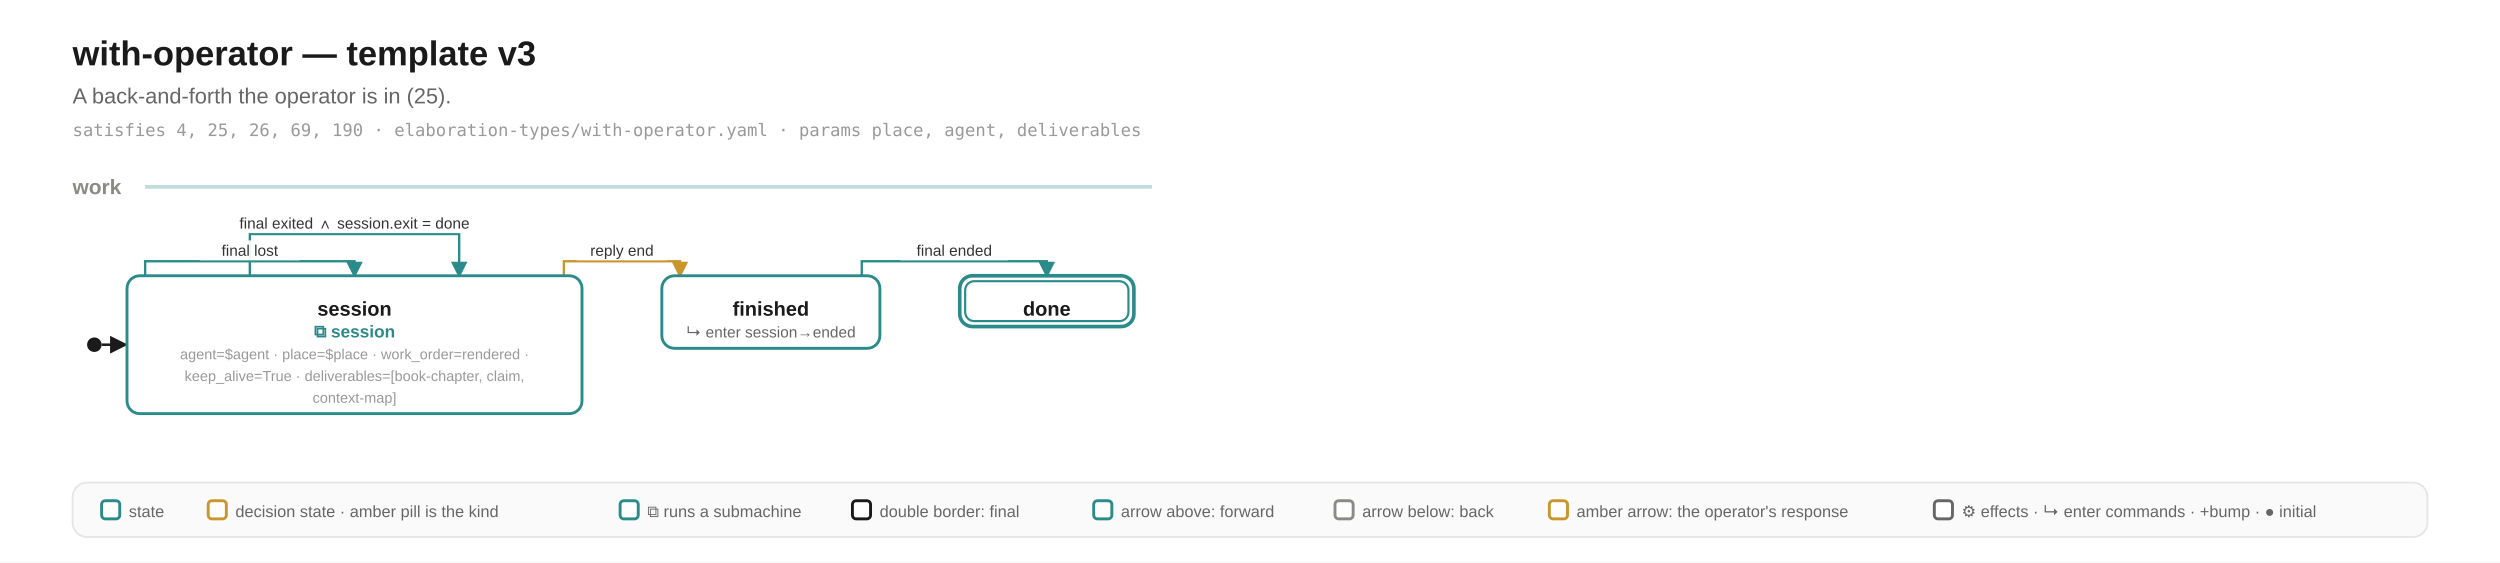
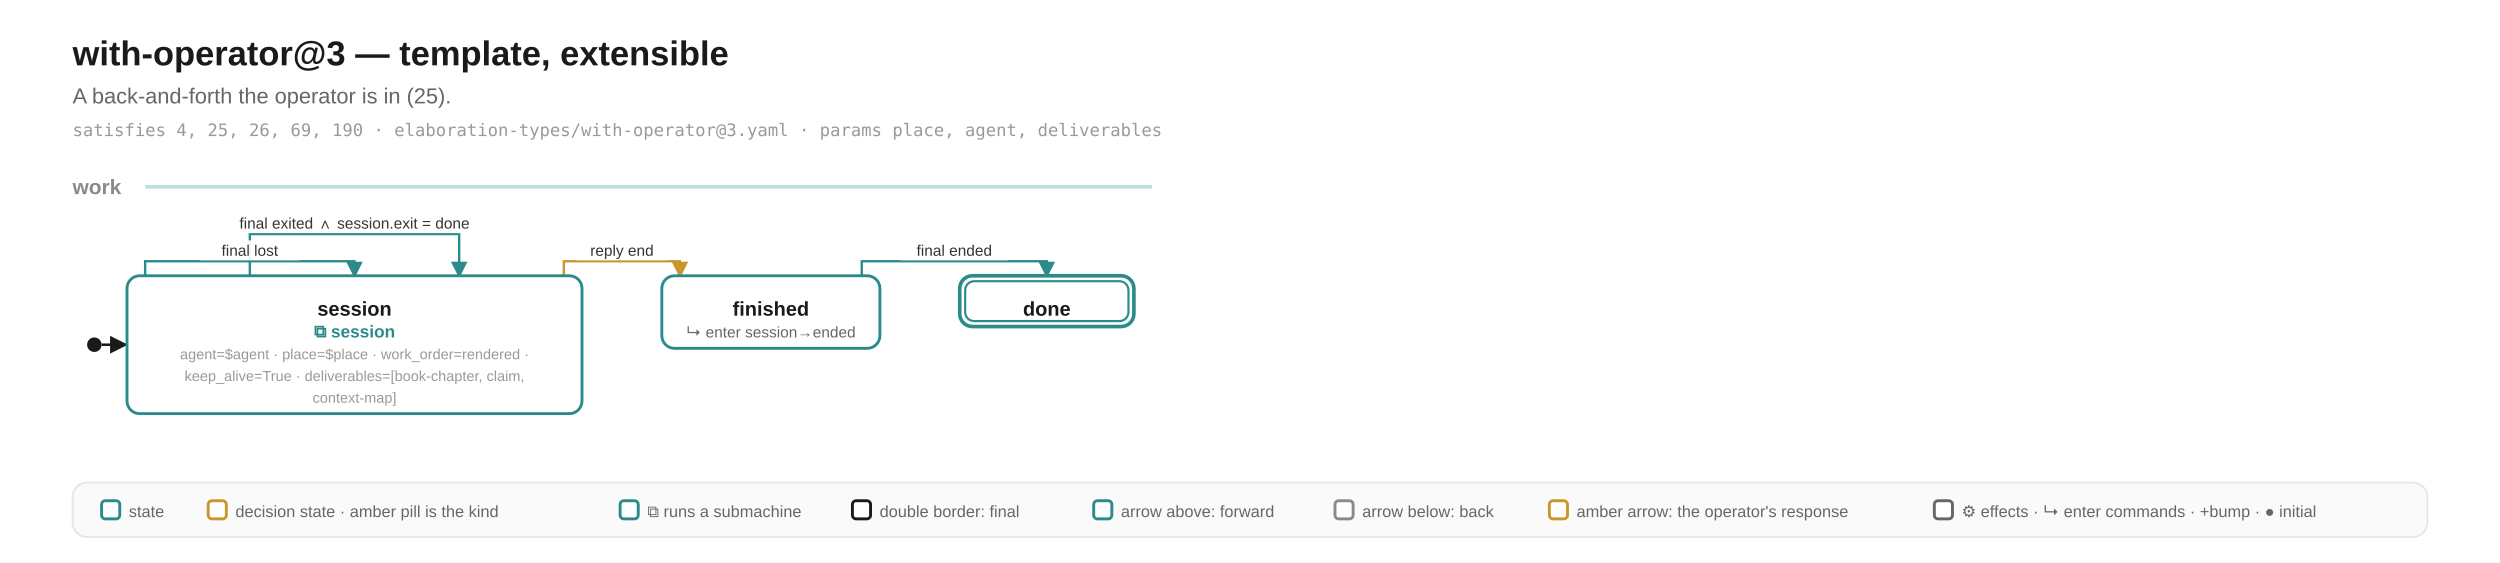
<svg xmlns="http://www.w3.org/2000/svg" width="1378" height="310" viewBox="0 0 1378 310" font-family="-apple-system, 'Helvetica Neue', Arial, sans-serif">
  <defs>
    <marker id="mB" viewBox="0 0 10 10" refX="8.5" refY="5" markerWidth="7" markerHeight="7" orient="auto-start-reverse">
      <path d="M0 0L10 5L0 10z" fill="#4a7fb5" />
    </marker>
    <marker id="mT" viewBox="0 0 10 10" refX="8.5" refY="5" markerWidth="7" markerHeight="7" orient="auto-start-reverse">
      <path d="M0 0L10 5L0 10z" fill="#2b8a8a" />
    </marker>
    <marker id="mG" viewBox="0 0 10 10" refX="8.5" refY="5" markerWidth="7" markerHeight="7" orient="auto-start-reverse">
      <path d="M0 0L10 5L0 10z" fill="#8a8a86" />
    </marker>
    <marker id="mA" viewBox="0 0 10 10" refX="8.5" refY="5" markerWidth="7" markerHeight="7" orient="auto-start-reverse">
      <path d="M0 0L10 5L0 10z" fill="#c9962e" />
    </marker>
    <marker id="mI" viewBox="0 0 10 10" refX="8.5" refY="5" markerWidth="7" markerHeight="7" orient="auto-start-reverse">
      <path d="M0 0L10 5L0 10z" fill="#1a1a1a" />
    </marker>
  </defs>
  <rect width="1378" height="310" fill="#fff" />
-   <text x="40" y="36" font-size="19" font-weight="700" fill="#1a1a1a">with-operator — template v3</text>
+   <text x="40" y="36" font-size="19" font-weight="700" fill="#1a1a1a">with-operator@3 — template, extensible</text>
  <text x="40" y="57" font-size="12" fill="#666">A back-and-forth the operator is in (25).</text>
-   <text x="40" y="75" font-size="9.5" font-family="monospace" fill="#999">satisfies 4, 25, 26, 69, 190 · elaboration-types/with-operator.yaml · params place, agent, deliverables</text>
+   <text x="40" y="75" font-size="9.5" font-family="monospace" fill="#999">satisfies 4, 25, 26, 69, 190 · elaboration-types/with-operator@3.yaml · params place, agent, deliverables</text>
  <text x="40" y="107" font-size="11.5" font-weight="700" fill="#8a8a86">work</text>
  <line x1="80" y1="103" x2="634.975" y2="103" stroke="#2b8a8a" stroke-width="2" opacity="0.3" />
  <circle cx="52.0" cy="190.0" r="4" fill="#1a1a1a" />
  <line x1="56.0" y1="190.0" x2="69.0" y2="190.0" stroke="#1a1a1a" stroke-width="1.4" marker-end="url(#mI)" />
  <path d="M80.0,152.0 V144.0 H195.4 V152.0" fill="none" stroke="#2b8a8a" stroke-width="1.3" marker-end="url(#mT)" />
  <path d="M137.7,152.0 V129.0 H253.1 V152.0" fill="none" stroke="#2b8a8a" stroke-width="1.3" marker-end="url(#mT)" />
  <path d="M310.8,152.0 V144.0 H374.8 V152.0" fill="none" stroke="#c9962e" stroke-width="1.3" marker-end="url(#mA)" />
  <path d="M475.0,152.0 V144.0 H577.0 V152.0" fill="none" stroke="#2b8a8a" stroke-width="1.3" marker-end="url(#mT)" />
  <rect x="70.0" y="152.0" width="250.8" height="76.0" rx="7" fill="#fff" stroke="#2b8a8a" stroke-width="1.6" />
  <text x="195.4" y="174.0" font-size="11" fill="#1a1a1a" text-anchor="middle" font-weight="700">session</text>
  <text x="195.4" y="186.0" font-size="9.5" fill="#2b8a8a" text-anchor="middle" font-weight="700">⧉ session</text>
  <text x="195.4" y="198.0" font-size="8" fill="#999" text-anchor="middle">agent=$agent · place=$place · work_order=rendered ·</text>
  <text x="195.4" y="210.0" font-size="8" fill="#999" text-anchor="middle">keep_alive=True · deliverables=[book-chapter, claim,</text>
  <text x="195.4" y="222.0" font-size="8" fill="#999" text-anchor="middle">context-map]</text>
  <rect x="364.8" y="152.0" width="120.2" height="40.0" rx="7" fill="#fff" stroke="#2b8a8a" stroke-width="1.6" />
  <text x="424.9" y="174.0" font-size="11" fill="#1a1a1a" text-anchor="middle" font-weight="700">finished</text>
  <text x="424.9" y="186.0" font-size="8.5" fill="#666" text-anchor="middle">↳ enter session→ended</text>
  <rect x="529.0" y="152.0" width="96.0" height="28.0" rx="7" fill="#fff" stroke="#2b8a8a" stroke-width="2" />
  <rect x="532.0" y="155.0" width="90.0" height="22.0" rx="5" fill="none" stroke="#2b8a8a" stroke-width="1.2" />
  <text x="577.0" y="174.0" font-size="11" fill="#1a1a1a" text-anchor="middle" font-weight="700">done</text>
  <rect x="110.3" y="132.5" width="54.8" height="11" fill="#fff" opacity="0.92" />
  <text x="137.7" y="141.0" font-size="8.5" fill="#333" text-anchor="middle">final lost</text>
  <rect x="111.9" y="117.5" width="167.0" height="11" fill="#fff" opacity="0.92" />
  <text x="195.4" y="126.0" font-size="8.5" fill="#333" text-anchor="middle">final exited ∧ session.exit = done</text>
  <rect x="317.8" y="132.5" width="50.1" height="11" fill="#fff" opacity="0.92" />
  <text x="342.8" y="141.0" font-size="8.5" fill="#333" text-anchor="middle">reply end</text>
  <rect x="496.3" y="132.5" width="59.4" height="11" fill="#fff" opacity="0.92" />
  <text x="526.0" y="141.0" font-size="8.5" fill="#333" text-anchor="middle">final ended</text>
  <rect x="40" y="266" width="1298" height="30" rx="8" fill="#fafafa" stroke="#e5e5e5" />
  <rect x="56" y="276" width="10" height="10" rx="2" fill="#fff" stroke="#2b8a8a" stroke-width="1.6" />
  <text x="71" y="285" font-size="9" fill="#666">state</text>
  <rect x="114.75" y="276" width="10" height="10" rx="2" fill="#fff" stroke="#c9962e" stroke-width="1.6" />
  <text x="129.75" y="285" font-size="9" fill="#666">decision state · amber pill is the kind</text>
  <rect x="341.8" y="276" width="10" height="10" rx="2" fill="#fff" stroke="#2b8a8a" stroke-width="1.6" />
  <text x="356.8" y="285" font-size="9" fill="#666">⧉ runs a submachine</text>
  <rect x="469.85" y="276" width="10" height="10" rx="2" fill="#fff" stroke="#1a1a1a" stroke-width="1.6" />
  <text x="484.85" y="285" font-size="9" fill="#666">double border: final</text>
  <rect x="602.85" y="276" width="10" height="10" rx="2" fill="#fff" stroke="#2b8a8a" stroke-width="1.6" />
  <text x="617.85" y="285" font-size="9" fill="#666">arrow above: forward</text>
  <rect x="735.85" y="276" width="10" height="10" rx="2" fill="#fff" stroke="#8a8a86" stroke-width="1.6" />
  <text x="750.85" y="285" font-size="9" fill="#666">arrow below: back</text>
  <rect x="854.0" y="276" width="10" height="10" rx="2" fill="#fff" stroke="#c9962e" stroke-width="1.6" />
  <text x="869.0" y="285" font-size="9" fill="#666">amber arrow: the operator's response</text>
  <rect x="1066.2" y="276" width="10" height="10" rx="2" fill="#fff" stroke="#666" stroke-width="1.6" />
  <text x="1081.2" y="285" font-size="9" fill="#666">⚙ effects · ↳ enter commands · +bump · ● initial</text>
</svg>
